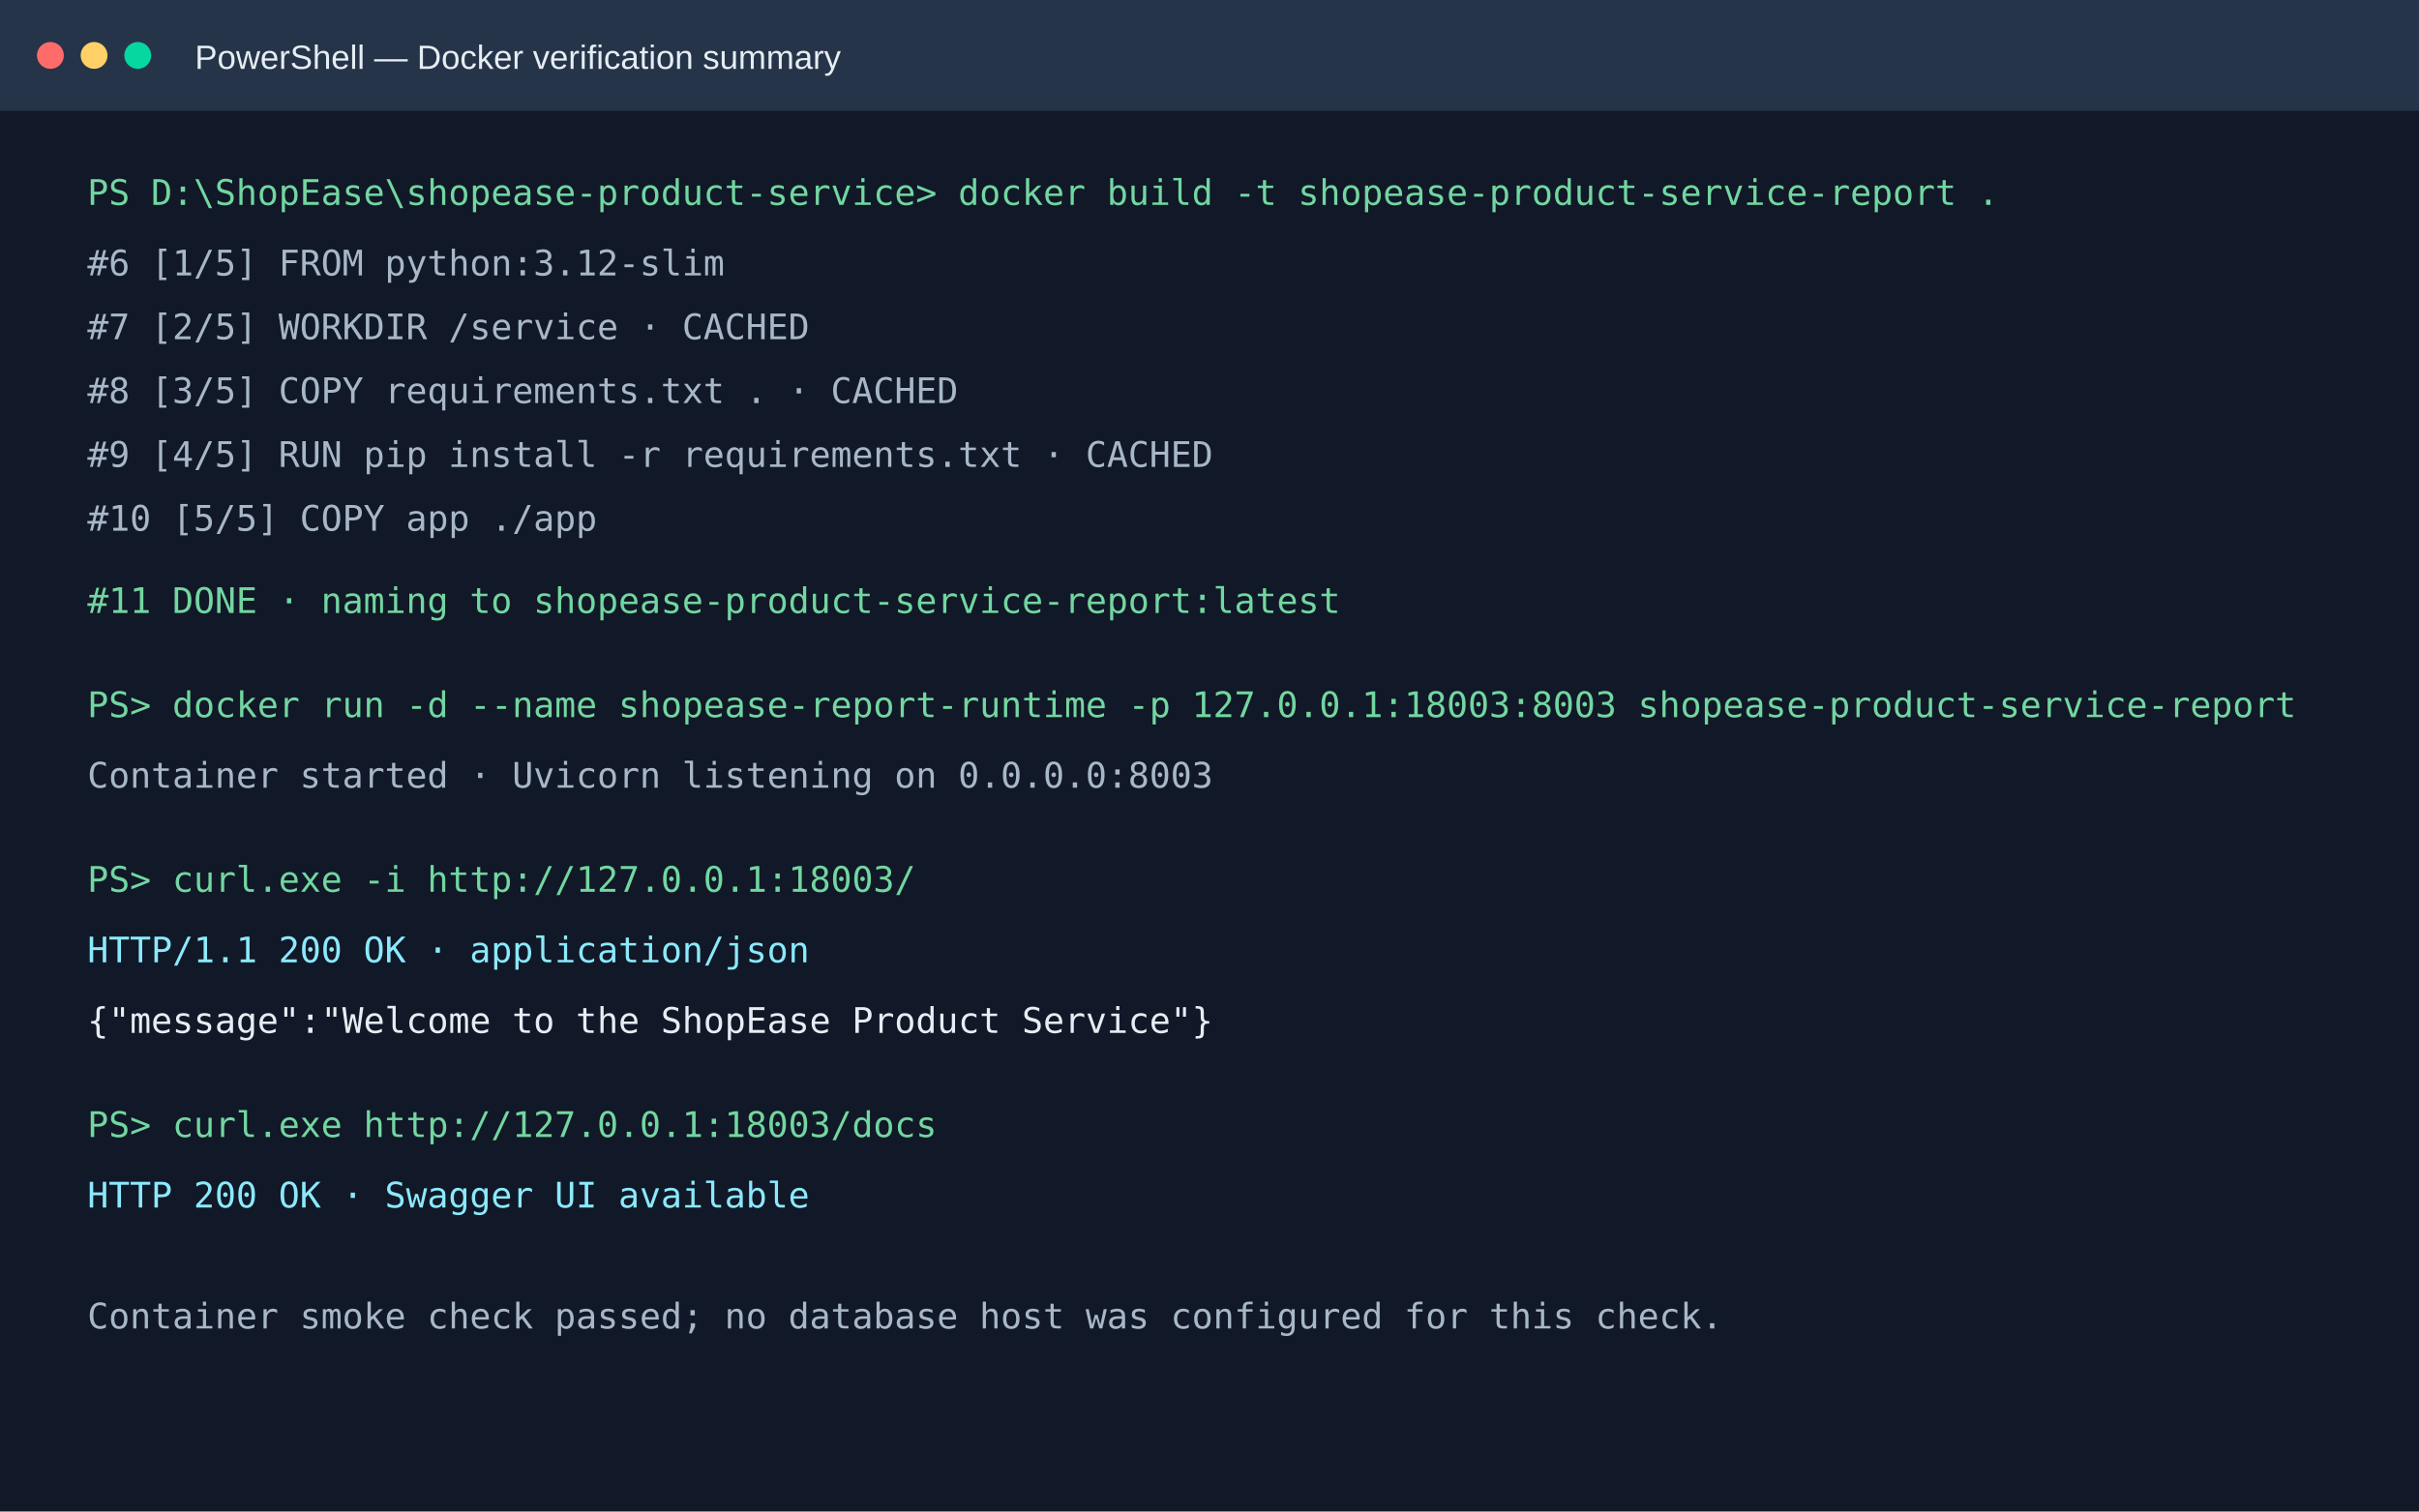
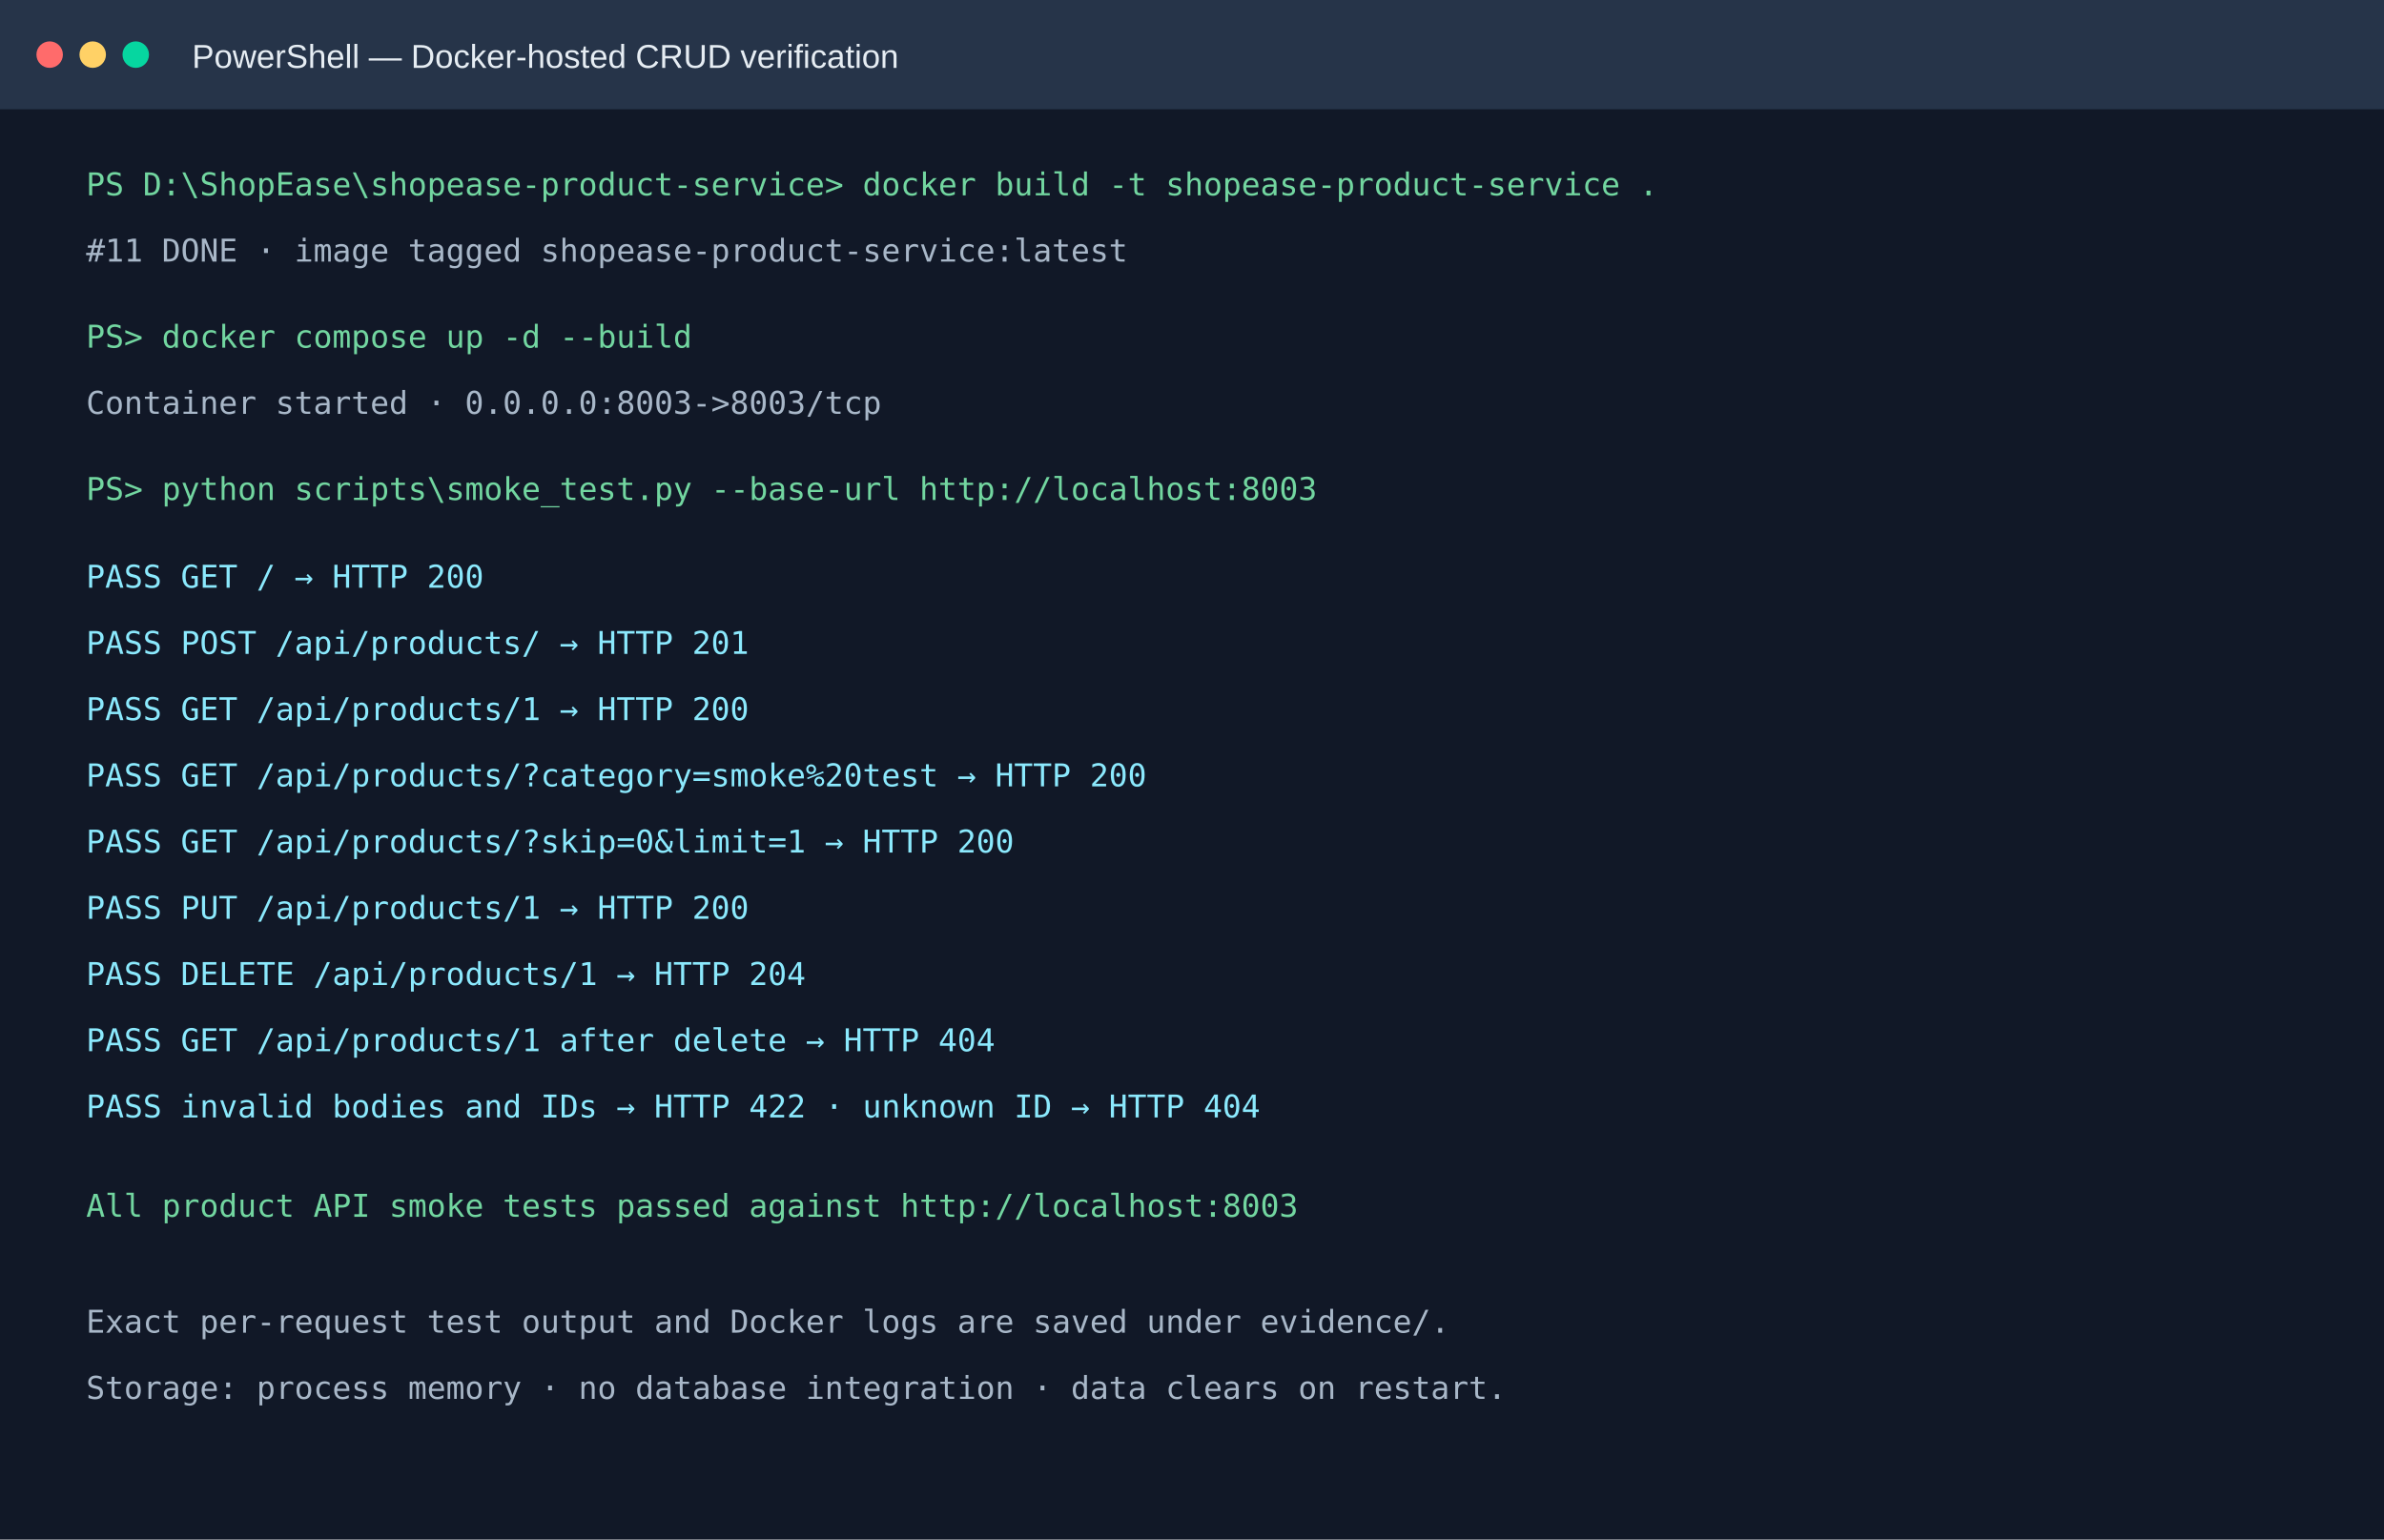
- <svg xmlns="http://www.w3.org/2000/svg" width="1440" height="900" viewBox="0 0 1440 900" role="img" aria-labelledby="title desc">
-   <rect width="1440" height="900" fill="#111827" />
+ <svg xmlns="http://www.w3.org/2000/svg" width="1440" height="930" viewBox="0 0 1440 930" role="img" aria-labelledby="title desc">
+   <rect width="1440" height="930" fill="#111827" />
  <rect width="1440" height="66" fill="#263449" />
  <circle cx="30" cy="33" r="8" fill="#ff6b6b" />
  <circle cx="56" cy="33" r="8" fill="#ffd166" />
  <circle cx="82" cy="33" r="8" fill="#06d6a0" />
-   <text x="116" y="41" fill="#e6edf3" font-family="Segoe UI, Arial" font-size="20">PowerShell — Docker verification summary</text>
-   <g font-family="Consolas, monospace" font-size="21">
-     <text x="52" y="122" fill="#72d6a0">PS D:\ShopEase\shopease-product-service&gt; docker build -t shopease-product-service-report .</text>
-     <text x="52" y="164" fill="#a8b7c8">#6 [1/5] FROM python:3.12-slim</text>
-     <text x="52" y="202" fill="#a8b7c8">#7 [2/5] WORKDIR /service · CACHED</text>
-     <text x="52" y="240" fill="#a8b7c8">#8 [3/5] COPY requirements.txt . · CACHED</text>
-     <text x="52" y="278" fill="#a8b7c8">#9 [4/5] RUN pip install -r requirements.txt · CACHED</text>
-     <text x="52" y="316" fill="#a8b7c8">#10 [5/5] COPY app ./app</text>
-     <text x="52" y="365" fill="#72d6a0">#11 DONE · naming to shopease-product-service-report:latest</text>
-     <text x="52" y="427" fill="#72d6a0">PS&gt; docker run -d --name shopease-report-runtime -p 127.0.0.1:18003:8003 shopease-product-service-report</text>
-     <text x="52" y="469" fill="#a8b7c8">Container started · Uvicorn listening on 0.0.0.0:8003</text>
-     <text x="52" y="531" fill="#72d6a0">PS&gt; curl.exe -i http://127.0.0.1:18003/</text>
-     <text x="52" y="573" fill="#8be9fd">HTTP/1.1 200 OK · application/json</text>
-     <text x="52" y="615" fill="#e6edf3">{"message":"Welcome to the ShopEase Product Service"}</text>
-     <text x="52" y="677" fill="#72d6a0">PS&gt; curl.exe http://127.0.0.1:18003/docs</text>
-     <text x="52" y="719" fill="#8be9fd">HTTP 200 OK · Swagger UI available</text>
-     <text x="52" y="791" fill="#a8b7c8">Container smoke check passed; no database host was configured for this check.</text>
+   <text x="116" y="41" fill="#e6edf3" font-family="Segoe UI, Arial" font-size="20">PowerShell — Docker-hosted CRUD verification</text>
+   <g font-family="Consolas, monospace" font-size="19">
+     <text x="52" y="118" fill="#72d6a0">PS D:\ShopEase\shopease-product-service&gt; docker build -t shopease-product-service .</text>
+     <text x="52" y="158" fill="#a8b7c8">#11 DONE · image tagged shopease-product-service:latest</text>
+     <text x="52" y="210" fill="#72d6a0">PS&gt; docker compose up -d --build</text>
+     <text x="52" y="250" fill="#a8b7c8">Container started · 0.0.0.0:8003-&gt;8003/tcp</text>
+     <text x="52" y="302" fill="#72d6a0">PS&gt; python scripts\smoke_test.py --base-url http://localhost:8003</text>
+     <text x="52" y="355" fill="#8be9fd">PASS GET / → HTTP 200</text>
+     <text x="52" y="395" fill="#8be9fd">PASS POST /api/products/ → HTTP 201</text>
+     <text x="52" y="435" fill="#8be9fd">PASS GET /api/products/1 → HTTP 200</text>
+     <text x="52" y="475" fill="#8be9fd">PASS GET /api/products/?category=smoke%20test → HTTP 200</text>
+     <text x="52" y="515" fill="#8be9fd">PASS GET /api/products/?skip=0&amp;limit=1 → HTTP 200</text>
+     <text x="52" y="555" fill="#8be9fd">PASS PUT /api/products/1 → HTTP 200</text>
+     <text x="52" y="595" fill="#8be9fd">PASS DELETE /api/products/1 → HTTP 204</text>
+     <text x="52" y="635" fill="#8be9fd">PASS GET /api/products/1 after delete → HTTP 404</text>
+     <text x="52" y="675" fill="#8be9fd">PASS invalid bodies and IDs → HTTP 422 · unknown ID → HTTP 404</text>
+     <text x="52" y="735" fill="#72d6a0">All product API smoke tests passed against http://localhost:8003</text>
+     <text x="52" y="805" fill="#a8b7c8">Exact per-request test output and Docker logs are saved under evidence/.</text>
+     <text x="52" y="845" fill="#a8b7c8">Storage: process memory · no database integration · data clears on restart.</text>
  </g>
</svg>
